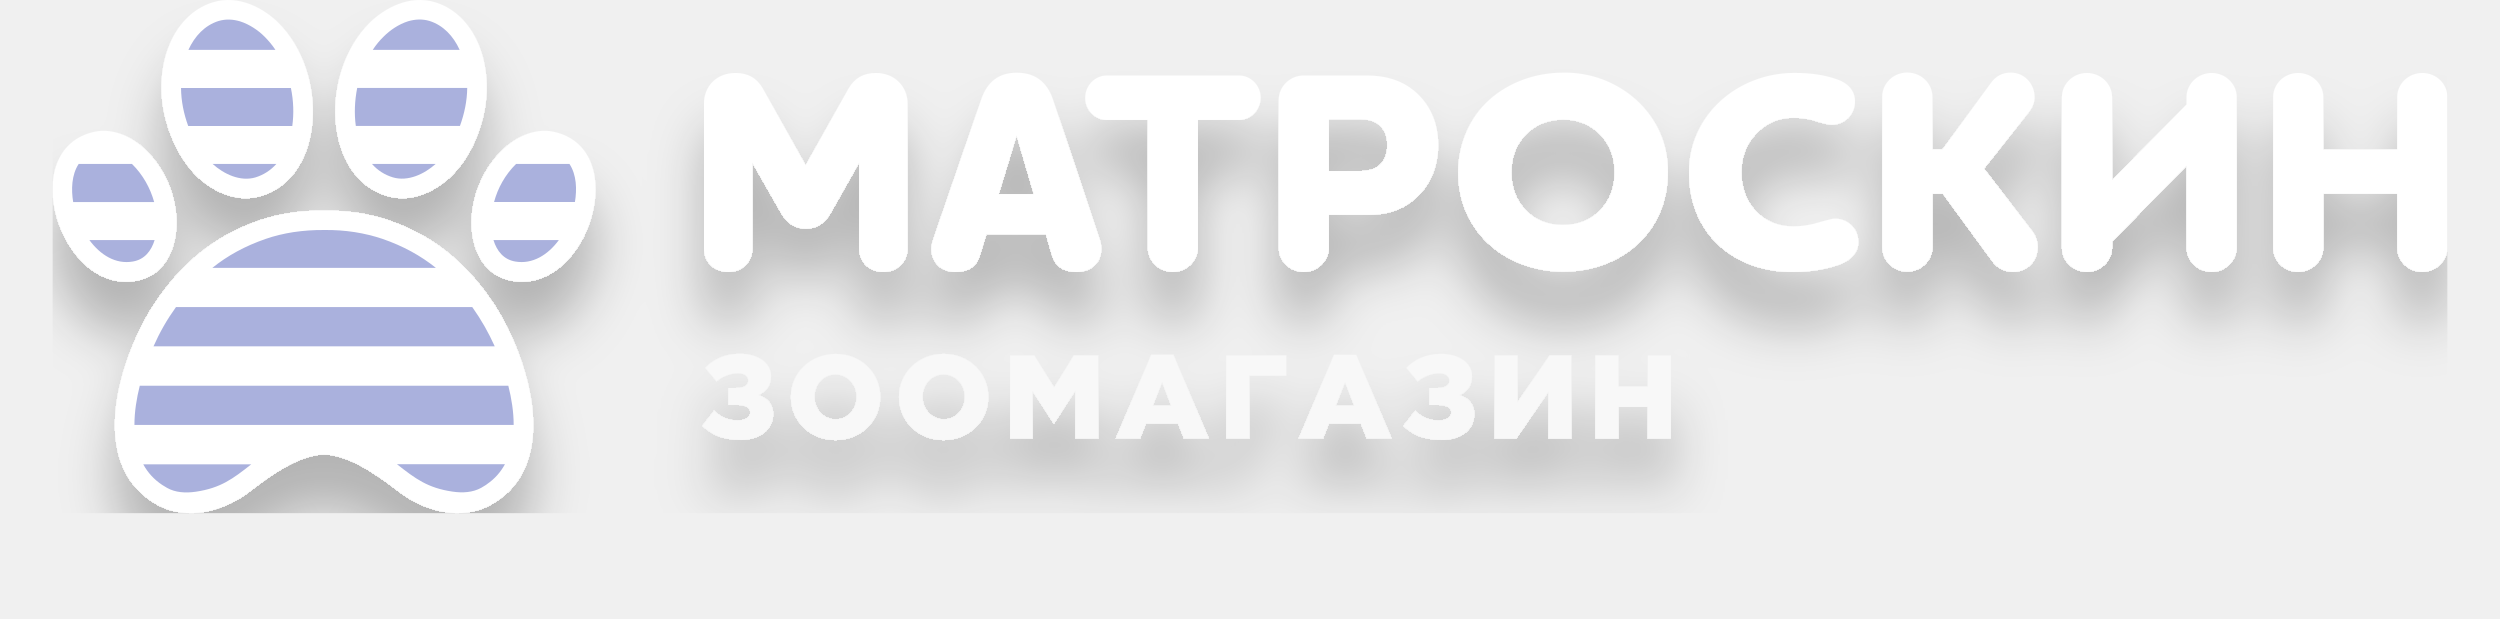
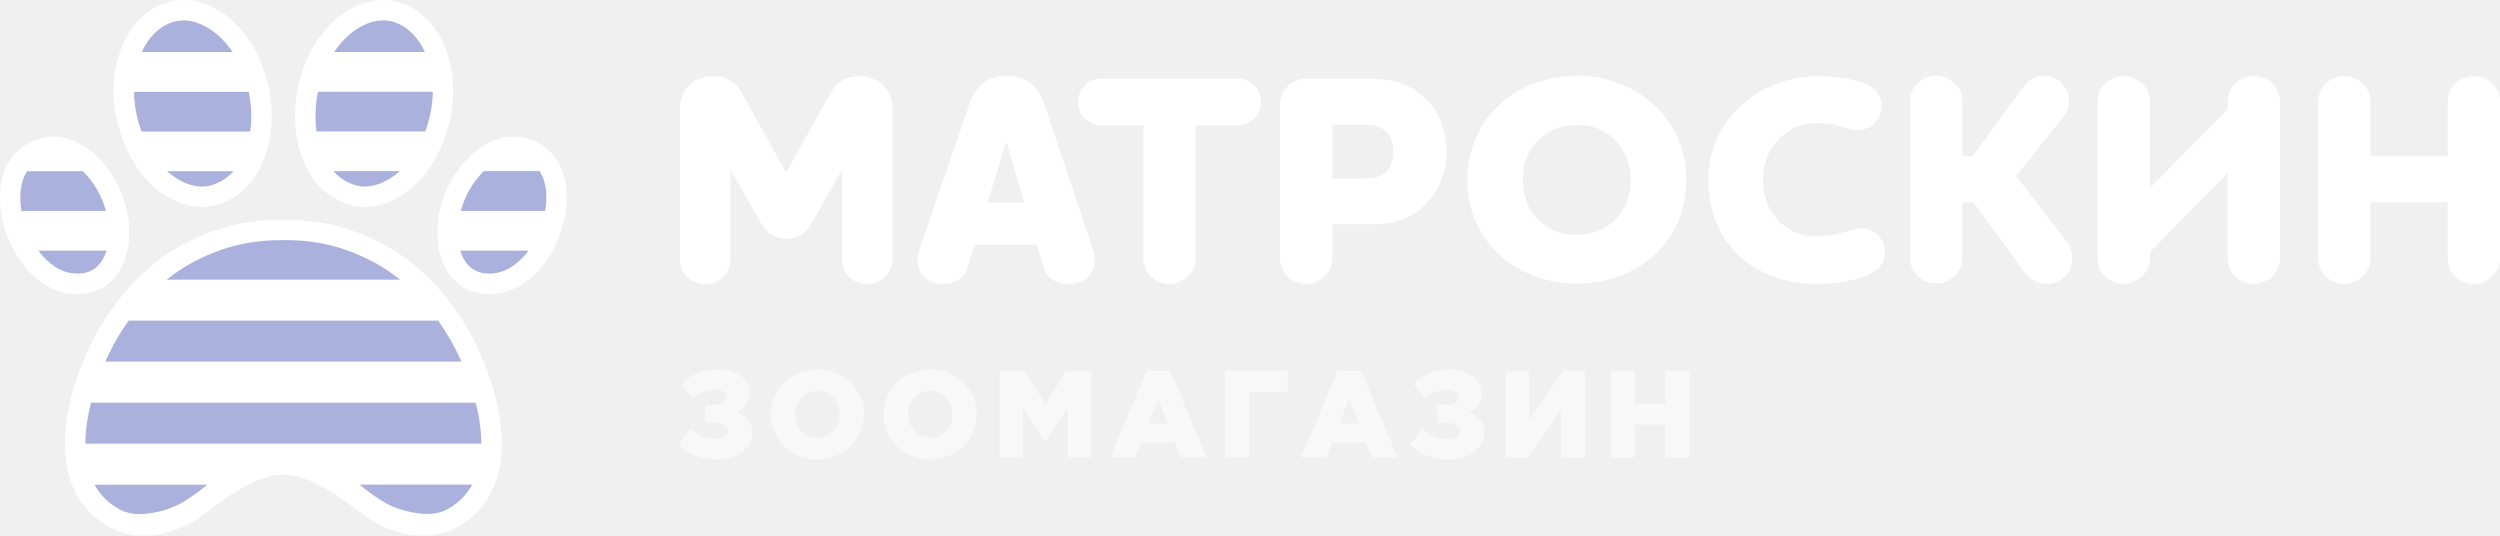
- <svg xmlns="http://www.w3.org/2000/svg" width="190" height="47" viewBox="0 0 190 47" fill="none">
-   <g clip-path="url(#clip0_105_2268)" filter="url(#filter0_d_105_2268)">
-     <path fill-rule="evenodd" clip-rule="evenodd" d="M24.625 16.008C22.95 15.985 21.253 16.222 19.718 16.752C16.188 17.977 13.776 20.043 11.751 23.068C9.245 26.83 6.332 35.254 11.977 38.373C14.197 39.598 17.001 38.895 19.018 37.317C21.035 35.739 23.007 34.548 24.628 34.548C26.25 34.548 28.222 35.739 30.251 37.317C32.268 38.895 35.06 39.598 37.28 38.373C42.925 35.25 40.012 26.826 37.506 23.068C35.489 20.043 33.081 17.977 29.547 16.752C28 16.218 26.314 15.985 24.628 16.008H24.625ZM42.056 10.011C48.126 11.299 44.724 22.366 38.898 21.343C35.09 20.671 34.77 14.614 38.3 11.288C39.079 10.552 40.528 9.691 42.056 10.011ZM33.096 0.181C36.328 1.192 37.672 5.377 36.659 9.116C36.2 10.83 35.391 12.31 34.311 13.366C33.288 14.366 31.41 15.497 29.427 14.899C24.553 13.441 24.286 5.505 28.113 1.714C29.201 0.65 31.101 -0.439 33.096 0.181ZM7.205 10.011C1.135 11.299 4.53 22.366 10.351 21.343C14.159 20.671 14.479 14.614 10.961 11.288C10.182 10.552 8.722 9.691 7.205 10.011ZM16.165 0.181C12.933 1.192 11.589 5.377 12.602 9.116C13.061 10.83 13.87 12.31 14.938 13.366C15.962 14.366 17.851 15.497 19.834 14.899C24.7 13.441 24.975 5.505 21.136 1.714C20.06 0.65 18.148 -0.439 16.165 0.181Z" fill="white" />
-     <path fill-rule="evenodd" clip-rule="evenodd" d="M11.752 18.244H6.792C7.624 19.371 8.787 20.107 10.1 19.875C10.984 19.724 11.496 19.074 11.752 18.244ZM37.503 18.244H42.474C41.643 19.371 40.468 20.107 39.155 19.875C38.271 19.724 37.759 19.074 37.503 18.244ZM34.933 3.788H28.329C28.573 3.416 28.852 3.074 29.172 2.766C29.631 2.308 30.282 1.849 31.016 1.616C31.527 1.466 32.092 1.425 32.649 1.594C33.684 1.924 34.451 2.732 34.933 3.788ZM34.956 9.571H27.042C26.914 8.643 26.955 7.655 27.147 6.685H35.509C35.498 7.677 35.294 8.636 34.956 9.571ZM43.694 15.354H37.548C37.827 14.309 38.38 13.287 39.223 12.457H43.276C43.829 13.287 43.852 14.407 43.694 15.354ZM28.268 12.457H33.112C32.257 13.223 31.012 13.821 29.857 13.479C29.228 13.287 28.694 12.945 28.268 12.457ZM33.134 20.359H16.136C17.288 19.431 18.62 18.698 20.2 18.154C20.851 17.928 21.555 17.759 22.293 17.642C23.083 17.526 23.862 17.473 24.618 17.481H24.641C25.409 17.47 26.188 17.522 26.966 17.642C27.704 17.759 28.408 17.932 29.066 18.154C30.647 18.698 31.968 19.431 33.13 20.359H33.134ZM37.605 26.323H11.666C12.136 25.259 12.689 24.29 13.374 23.339H35.893C36.566 24.286 37.119 25.255 37.601 26.323H37.605ZM39.046 32.297H10.217C10.217 31.297 10.379 30.283 10.623 29.314H38.632C38.877 30.283 39.039 31.294 39.039 32.297H39.046ZM30.173 35.281H38.376C38.056 35.867 37.609 36.389 37.01 36.795C36.988 36.817 36.969 36.829 36.946 36.847C36.796 36.945 36.668 37.017 36.574 37.073C35.934 37.426 35.166 37.479 34.387 37.362C32.498 37.084 31.573 36.382 30.173 35.284V35.281ZM14.322 3.792H20.934C20.689 3.42 20.4 3.078 20.091 2.77C19.632 2.312 18.97 1.853 18.236 1.62C17.724 1.47 17.171 1.428 16.603 1.598C15.568 1.928 14.8 2.736 14.319 3.792H14.322ZM14.3 9.575H22.214C22.342 8.647 22.311 7.659 22.108 6.689H13.758C13.769 7.681 13.961 8.639 14.303 9.575H14.3ZM5.566 15.358H11.718C11.428 14.313 10.875 13.291 10.032 12.461H5.979C5.434 13.291 5.404 14.411 5.562 15.358H5.566ZM21.002 12.461H16.159C17.013 13.227 18.251 13.825 19.414 13.483C20.031 13.291 20.565 12.949 21.002 12.461ZM19.094 35.288H10.887C11.24 35.938 11.718 36.449 12.328 36.855C12.478 36.953 12.606 37.024 12.7 37.081C13.329 37.434 14.097 37.486 14.887 37.37C16.765 37.092 17.702 36.389 19.09 35.292L19.094 35.288Z" fill="#AAB1DD" />
-     <path d="M53.504 18.893C53.504 19.874 54.242 20.671 55.34 20.671C56.439 20.671 57.177 19.87 57.177 18.893V12.355L59.386 16.222C59.845 16.999 60.473 17.383 61.252 17.383C62.031 17.383 62.66 16.999 63.107 16.222L65.294 12.355V18.893C65.294 19.874 66.05 20.671 67.108 20.671C68.218 20.671 68.974 19.87 68.974 18.893V7.88C68.974 6.561 67.981 5.546 66.573 5.546C65.636 5.546 64.951 5.93 64.492 6.73L61.23 12.565L57.974 6.73C57.527 5.93 56.834 5.546 55.905 5.546C54.452 5.546 53.504 6.557 53.504 7.88V18.893ZM70.784 18.916C70.784 19.896 71.499 20.674 72.609 20.674C73.58 20.674 74.209 20.257 74.465 19.419L74.965 17.8H79.488L79.959 19.419C80.203 20.22 80.843 20.674 81.784 20.674C82.905 20.674 83.703 19.983 83.703 18.916C83.703 18.683 83.662 18.427 83.552 18.115L80 7.508C79.552 6.196 78.634 5.527 77.279 5.527C75.925 5.527 75.052 6.2 74.593 7.508L70.954 18.115C70.848 18.424 70.784 18.679 70.784 18.916ZM77.26 10.277L78.574 14.752H75.898L77.264 10.277H77.26ZM82.476 7.421C82.476 8.357 83.221 9.116 84.121 9.116H87.237V18.829C87.237 19.851 88.102 20.671 89.137 20.671C90.172 20.671 91.045 19.806 91.045 18.829V9.116H94.161C95.045 9.116 95.805 8.361 95.805 7.421C95.805 6.482 95.049 5.738 94.161 5.738H84.124C83.229 5.738 82.48 6.493 82.48 7.421H82.476ZM97.186 18.829C97.186 19.851 98.052 20.671 99.087 20.671C100.122 20.671 100.995 19.806 100.995 18.829V16.327H103.983C105.337 16.327 106.447 15.985 107.309 15.293C108.547 14.358 109.304 12.821 109.304 11.032C109.304 9.244 108.611 7.838 107.46 6.888C106.553 6.132 105.36 5.738 103.877 5.738H99.087C98.052 5.738 97.186 6.557 97.186 7.602V18.829ZM100.995 9.071H103.395C103.941 9.071 104.344 9.176 104.675 9.39C105.164 9.71 105.431 10.255 105.431 11.032C105.431 11.81 105.164 12.396 104.652 12.693C104.321 12.896 103.915 13.001 103.395 13.001H100.995V9.071ZM110.82 13.107C110.82 17.646 114.489 20.648 118.798 20.648C123.107 20.648 126.757 17.728 126.757 13.107C126.832 8.631 122.96 5.437 118.798 5.524C116.653 5.524 114.647 6.279 113.198 7.579C111.746 8.868 110.82 10.882 110.82 13.107ZM118.798 9.09C119.949 9.09 120.879 9.473 121.613 10.228C122.35 10.983 122.712 11.934 122.712 13.103C122.712 14.271 122.35 15.222 121.613 15.977C120.875 16.733 119.927 17.097 118.775 17.097C117.624 17.097 116.694 16.736 115.961 15.977C115.227 15.218 114.862 14.264 114.862 13.103C114.862 11.942 115.223 10.983 115.961 10.228C116.698 9.473 117.658 9.09 118.798 9.09ZM128.368 13.084C128.326 17.665 131.739 20.731 136.327 20.667C137.606 20.667 138.769 20.464 139.815 20.103C140.658 19.784 141.234 19.175 141.234 18.397C141.234 17.375 140.432 16.62 139.461 16.62C139.164 16.62 138.404 16.864 137.839 17.014C137.316 17.142 136.805 17.206 136.281 17.206C135.13 17.206 134.2 16.823 133.444 16.045C132.706 15.267 132.345 14.268 132.345 13.084C132.345 11.9 132.729 10.923 133.485 10.146C134.242 9.345 135.183 8.954 136.281 8.954C136.827 8.954 137.316 9.018 137.775 9.135C138.257 9.285 138.874 9.477 139.205 9.477C140.176 9.477 140.978 8.721 140.978 7.707C140.978 6.907 140.455 6.302 139.589 6.023C138.66 5.693 137.606 5.543 136.368 5.543C132.078 5.543 128.368 8.718 128.368 13.084ZM143.055 18.803C143.055 19.825 143.921 20.644 144.955 20.644C145.99 20.644 146.863 19.78 146.863 18.803V14.722H147.665L151.409 19.844C151.816 20.378 152.339 20.663 153.009 20.663C154.066 20.663 154.864 19.844 154.864 18.777C154.864 18.307 154.694 17.849 154.352 17.447L150.777 12.813L154.126 8.605C154.457 8.21 154.627 7.805 154.627 7.391C154.627 6.358 153.848 5.516 152.813 5.516C152.203 5.516 151.703 5.772 151.319 6.294L147.639 11.352H146.86V7.346C146.86 6.335 145.994 5.512 144.952 5.512C143.909 5.512 143.051 6.332 143.051 7.346V18.796L143.055 18.803ZM156.708 18.826C156.708 19.848 157.573 20.667 158.608 20.667C159.643 20.667 160.516 19.803 160.516 18.826V18.356L166.18 12.584V18.826C166.18 19.848 167.045 20.667 168.087 20.667C169.13 20.667 169.988 19.803 169.988 18.826V7.38C169.988 6.369 169.122 5.546 168.087 5.546C167.053 5.546 166.18 6.365 166.18 7.38V7.944L160.516 13.697V7.38C160.516 6.369 159.65 5.546 158.608 5.546C157.566 5.546 156.708 6.365 156.708 7.38V18.829V18.826ZM172.761 18.826C172.761 19.848 173.627 20.667 174.662 20.667C175.696 20.667 176.57 19.803 176.57 18.826V14.726H182.192V18.826C182.192 19.848 183.057 20.667 184.1 20.667C185.142 20.667 186 19.803 186 18.826V7.38C186 6.369 185.157 5.546 184.1 5.546C183.042 5.546 182.192 6.365 182.192 7.38V11.363H176.57V7.38C176.57 6.369 175.704 5.546 174.662 5.546C173.619 5.546 172.761 6.365 172.761 7.38V18.829V18.826Z" fill="white" />
-     <path opacity="0.5" d="M56.254 33.435C57.8 33.435 58.76 32.605 58.76 31.473C58.76 30.684 58.289 30.237 57.65 30.023C58.203 29.756 58.598 29.332 58.598 28.584C58.598 27.603 57.638 26.889 56.231 26.889C55.027 26.889 54.203 27.348 53.597 27.953L54.462 28.975C54.857 28.621 55.538 28.358 56.084 28.358C56.573 28.358 56.874 28.584 56.874 28.911C56.874 29.238 56.618 29.486 55.99 29.486H55.35V30.774H56.001C56.694 30.774 57.014 31 57.014 31.338C57.014 31.676 56.694 31.954 56.054 31.954C55.309 31.954 54.722 31.657 54.274 31.21L53.367 32.371C54.071 32.988 54.82 33.427 56.257 33.427L56.254 33.435ZM63.486 33.446C65.439 33.446 66.899 31.977 66.899 30.166C66.899 28.355 65.458 26.897 63.509 26.897C61.559 26.897 60.107 28.355 60.107 30.166C60.107 31.977 61.548 33.446 63.49 33.446H63.486ZM63.509 31.868C62.549 31.868 61.898 31.068 61.898 30.162C61.898 29.256 62.538 28.456 63.486 28.456C64.435 28.456 65.108 29.256 65.108 30.162C65.108 31.068 64.468 31.868 63.509 31.868ZM71.712 33.446C73.654 33.446 75.114 31.977 75.114 30.166C75.114 28.355 73.673 26.897 71.724 26.897C69.774 26.897 68.322 28.355 68.322 30.166C68.322 31.977 69.763 33.446 71.712 33.446ZM71.724 31.868C70.775 31.868 70.113 31.068 70.113 30.162C70.113 29.256 70.753 28.456 71.712 28.456C72.672 28.456 73.334 29.256 73.334 30.162C73.334 31.068 72.695 31.868 71.724 31.868ZM76.759 33.318H78.467V29.719L80.078 32.169H80.112L81.722 29.696V33.318H83.461V27.013H81.617L80.112 29.452L78.606 27.013H76.763V33.318H76.759ZM84.801 33.318H86.637L87.096 32.191H89.527L89.986 33.318H91.864L89.177 26.972H87.491L84.804 33.318H84.801ZM87.608 30.838L88.323 29.038L89.015 30.838H87.608ZM93.196 33.318H94.946V28.546H97.742V27.013H93.196V33.318ZM98.702 33.318H100.546L100.993 32.191H103.424L103.883 33.318H105.761L103.074 26.972H101.388L98.702 33.318ZM101.509 30.838L102.224 29.038L102.928 30.838H101.509ZM109.539 33.439C111.086 33.439 112.046 32.608 112.046 31.477C112.046 30.688 111.575 30.241 110.936 30.027C111.489 29.76 111.873 29.335 111.873 28.588C111.873 27.607 110.924 26.893 109.517 26.893C108.313 26.893 107.489 27.351 106.883 27.956L107.748 28.978C108.143 28.625 108.824 28.362 109.37 28.362C109.852 28.362 110.16 28.588 110.16 28.915C110.16 29.241 109.904 29.489 109.265 29.489H108.625V30.778H109.287C109.98 30.778 110.3 31.004 110.3 31.342C110.3 31.68 109.98 31.958 109.329 31.958C108.584 31.958 108.008 31.661 107.556 31.214L106.649 32.375C107.342 32.992 108.102 33.431 109.539 33.431V33.439ZM113.604 33.322H115.237L117.679 29.775V33.322H119.406V27.017H117.773L115.331 30.564V27.017H113.604V33.322ZM121.25 33.322H123V30.925H125.239V33.322H126.989V27.017H125.239V29.38H123V27.017H121.25V33.322Z" fill="white" />
+ <svg xmlns="http://www.w3.org/2000/svg" width="182" height="39" viewBox="0 0 182 39" fill="none">
+   <g clip-path="url(#clip0_105_2268)">
+     <path fill-rule="evenodd" clip-rule="evenodd" d="M20.625 16.008C18.95 15.985 17.253 16.222 15.718 16.752C12.188 17.977 9.776 20.043 7.751 23.068C5.245 26.83 2.332 35.254 7.977 38.373C10.197 39.598 13.001 38.895 15.018 37.317C17.035 35.739 19.007 34.548 20.628 34.548C22.25 34.548 24.222 35.739 26.251 37.317C28.268 38.895 31.06 39.598 33.28 38.373C38.925 35.25 36.012 26.826 33.506 23.068C31.489 20.043 29.081 17.977 25.547 16.752C24 16.218 22.314 15.985 20.628 16.008H20.625ZM38.056 10.011C44.126 11.299 40.724 22.366 34.898 21.343C31.09 20.671 30.77 14.614 34.3 11.288C35.079 10.552 36.528 9.691 38.056 10.011ZM29.096 0.181C32.328 1.192 33.672 5.377 32.659 9.116C32.2 10.83 31.391 12.31 30.311 13.366C29.288 14.366 27.41 15.497 25.427 14.899C20.553 13.441 20.286 5.505 24.113 1.714C25.201 0.65 27.101 -0.439 29.096 0.181ZM3.205 10.011C-2.865 11.299 0.53 22.366 6.351 21.343C10.159 20.671 10.479 14.614 6.961 11.288C6.182 10.552 4.722 9.691 3.205 10.011ZM12.165 0.181C8.933 1.192 7.589 5.377 8.602 9.116C9.061 10.83 9.87 12.31 10.938 13.366C11.962 14.366 13.851 15.497 15.834 14.899C20.7 13.441 20.975 5.505 17.136 1.714C16.06 0.65 14.148 -0.439 12.165 0.181Z" fill="white" />
+     <path fill-rule="evenodd" clip-rule="evenodd" d="M7.752 18.244H2.792C3.624 19.371 4.787 20.107 6.1 19.875C6.984 19.724 7.496 19.074 7.752 18.244ZM33.503 18.244H38.474C37.643 19.371 36.468 20.107 35.155 19.875C34.271 19.724 33.759 19.074 33.503 18.244ZM30.933 3.788H24.329C24.573 3.416 24.852 3.074 25.172 2.766C25.631 2.308 26.282 1.849 27.016 1.616C27.527 1.466 28.092 1.425 28.649 1.594C29.684 1.924 30.451 2.732 30.933 3.788ZM30.956 9.571H23.042C22.914 8.643 22.955 7.655 23.147 6.685H31.509C31.497 7.677 31.294 8.636 30.956 9.571ZM39.694 15.354H33.548C33.827 14.309 34.38 13.287 35.223 12.457H39.276C39.829 13.287 39.852 14.407 39.694 15.354ZM24.268 12.457H29.112C28.257 13.223 27.012 13.821 25.857 13.479C25.228 13.287 24.694 12.945 24.268 12.457ZM29.134 20.359H12.136C13.288 19.431 14.62 18.698 16.2 18.154C16.851 17.928 17.555 17.759 18.293 17.642C19.083 17.526 19.862 17.473 20.618 17.481H20.641C21.409 17.47 22.188 17.522 22.966 17.642C23.704 17.759 24.408 17.932 25.066 18.154C26.647 18.698 27.968 19.431 29.13 20.359H29.134ZM33.605 26.323H7.666C8.136 25.259 8.689 24.29 9.374 23.339H31.893C32.566 24.286 33.119 25.255 33.601 26.323H33.605ZM35.046 32.297H6.217C6.217 31.297 6.379 30.283 6.623 29.314H34.632C34.877 30.283 35.039 31.294 35.039 32.297H35.046ZM26.173 35.281H34.376C34.056 35.867 33.609 36.389 33.01 36.795C32.988 36.817 32.969 36.829 32.946 36.847C32.796 36.945 32.668 37.017 32.574 37.073C31.934 37.426 31.166 37.479 30.387 37.362C28.498 37.084 27.573 36.382 26.173 35.284V35.281ZM10.322 3.792H16.934C16.689 3.42 16.4 3.078 16.091 2.77C15.632 2.312 14.97 1.853 14.236 1.62C13.724 1.47 13.171 1.428 12.603 1.598C11.568 1.928 10.8 2.736 10.319 3.792H10.322ZM10.3 9.575H18.214C18.342 8.647 18.311 7.659 18.108 6.689H9.758C9.769 7.681 9.961 8.639 10.303 9.575H10.3ZM1.566 15.358H7.718C7.428 14.313 6.875 13.291 6.032 12.461H1.979C1.434 13.291 1.404 14.411 1.562 15.358H1.566ZM17.002 12.461H12.159C13.013 13.227 14.251 13.825 15.414 13.483C16.031 13.291 16.565 12.949 17.002 12.461ZM15.094 35.288H6.887C7.24 35.938 7.718 36.449 8.328 36.855C8.478 36.953 8.606 37.024 8.7 37.081C9.329 37.434 10.097 37.486 10.887 37.37C12.765 37.092 13.702 36.389 15.09 35.292L15.094 35.288Z" fill="#AAB1DD" />
+     <path d="M49.504 18.893C49.504 19.874 50.242 20.671 51.34 20.671C52.439 20.671 53.177 19.87 53.177 18.893V12.355L55.386 16.222C55.845 16.999 56.473 17.383 57.252 17.383C58.031 17.383 58.66 16.999 59.107 16.222L61.294 12.355V18.893C61.294 19.874 62.05 20.671 63.108 20.671C64.218 20.671 64.974 19.87 64.974 18.893V7.88C64.974 6.561 63.981 5.546 62.573 5.546C61.636 5.546 60.951 5.93 60.492 6.73L57.23 12.565L53.974 6.73C53.527 5.93 52.834 5.546 51.905 5.546C50.452 5.546 49.504 6.557 49.504 7.88V18.893ZM66.784 18.916C66.784 19.896 67.499 20.674 68.609 20.674C69.58 20.674 70.209 20.257 70.465 19.419L70.965 17.8H75.488L75.959 19.419C76.203 20.22 76.843 20.674 77.784 20.674C78.905 20.674 79.703 19.983 79.703 18.916C79.703 18.683 79.662 18.427 79.552 18.115L76 7.508C75.552 6.196 74.634 5.527 73.279 5.527C71.925 5.527 71.052 6.2 70.593 7.508L66.954 18.115C66.848 18.424 66.784 18.679 66.784 18.916ZM73.26 10.277L74.574 14.752H71.898L73.264 10.277H73.26ZM78.476 7.421C78.476 8.357 79.221 9.116 80.121 9.116H83.237V18.829C83.237 19.851 84.102 20.671 85.137 20.671C86.172 20.671 87.045 19.806 87.045 18.829V9.116H90.161C91.045 9.116 91.805 8.361 91.805 7.421C91.805 6.482 91.049 5.738 90.161 5.738H80.124C79.229 5.738 78.48 6.493 78.48 7.421H78.476ZM93.186 18.829C93.186 19.851 94.052 20.671 95.087 20.671C96.121 20.671 96.995 19.806 96.995 18.829V16.327H99.983C101.337 16.327 102.447 15.985 103.309 15.293C104.547 14.358 105.304 12.821 105.304 11.032C105.304 9.244 104.611 7.838 103.46 6.888C102.553 6.132 101.36 5.738 99.877 5.738H95.087C94.052 5.738 93.186 6.557 93.186 7.602V18.829ZM96.995 9.071H99.395C99.941 9.071 100.344 9.176 100.675 9.39C101.164 9.71 101.431 10.255 101.431 11.032C101.431 11.81 101.164 12.396 100.652 12.693C100.321 12.896 99.915 13.001 99.395 13.001H96.995V9.071ZM106.82 13.107C106.82 17.646 110.489 20.648 114.798 20.648C119.107 20.648 122.757 17.728 122.757 13.107C122.832 8.631 118.96 5.437 114.798 5.524C112.653 5.524 110.647 6.279 109.198 7.579C107.746 8.868 106.82 10.882 106.82 13.107ZM114.798 9.09C115.949 9.09 116.879 9.473 117.613 10.228C118.35 10.983 118.712 11.934 118.712 13.103C118.712 14.271 118.35 15.222 117.613 15.977C116.875 16.733 115.927 17.097 114.775 17.097C113.624 17.097 112.694 16.736 111.961 15.977C111.227 15.218 110.862 14.264 110.862 13.103C110.862 11.942 111.223 10.983 111.961 10.228C112.698 9.473 113.658 9.09 114.798 9.09ZM124.368 13.084C124.326 17.665 127.739 20.731 132.327 20.667C133.606 20.667 134.769 20.464 135.815 20.103C136.658 19.784 137.234 19.175 137.234 18.397C137.234 17.375 136.432 16.62 135.461 16.62C135.164 16.62 134.404 16.864 133.839 17.014C133.316 17.142 132.805 17.206 132.281 17.206C131.13 17.206 130.2 16.823 129.444 16.045C128.706 15.267 128.345 14.268 128.345 13.084C128.345 11.9 128.729 10.923 129.485 10.146C130.242 9.345 131.183 8.954 132.281 8.954C132.827 8.954 133.316 9.018 133.775 9.135C134.257 9.285 134.874 9.477 135.205 9.477C136.176 9.477 136.978 8.721 136.978 7.707C136.978 6.907 136.455 6.302 135.589 6.023C134.66 5.693 133.606 5.543 132.368 5.543C128.078 5.543 124.368 8.718 124.368 13.084ZM139.055 18.803C139.055 19.825 139.921 20.644 140.955 20.644C141.99 20.644 142.863 19.78 142.863 18.803V14.722H143.665L147.409 19.844C147.816 20.378 148.339 20.663 149.009 20.663C150.066 20.663 150.864 19.844 150.864 18.777C150.864 18.307 150.694 17.849 150.352 17.447L146.777 12.813L150.126 8.605C150.457 8.21 150.627 7.805 150.627 7.391C150.627 6.358 149.848 5.516 148.813 5.516C148.203 5.516 147.703 5.772 147.319 6.294L143.639 11.352H142.86V7.346C142.86 6.335 141.994 5.512 140.952 5.512C139.909 5.512 139.051 6.332 139.051 7.346V18.796L139.055 18.803ZM152.708 18.826C152.708 19.848 153.573 20.667 154.608 20.667C155.643 20.667 156.516 19.803 156.516 18.826V18.356L162.18 12.584V18.826C162.18 19.848 163.045 20.667 164.087 20.667C165.13 20.667 165.988 19.803 165.988 18.826V7.38C165.988 6.369 165.122 5.546 164.087 5.546C163.053 5.546 162.18 6.365 162.18 7.38V7.944L156.516 13.697V7.38C156.516 6.369 155.65 5.546 154.608 5.546C153.566 5.546 152.708 6.365 152.708 7.38V18.829V18.826ZM168.761 18.826C168.761 19.848 169.627 20.667 170.662 20.667C171.696 20.667 172.57 19.803 172.57 18.826V14.726H178.192V18.826C178.192 19.848 179.057 20.667 180.1 20.667C181.142 20.667 182 19.803 182 18.826V7.38C182 6.369 181.157 5.546 180.1 5.546C179.042 5.546 178.192 6.365 178.192 7.38V11.363H172.57V7.38C172.57 6.369 171.704 5.546 170.662 5.546C169.619 5.546 168.761 6.365 168.761 7.38V18.829V18.826Z" fill="white" />
+     <path opacity="0.5" d="M52.254 33.435C53.8 33.435 54.76 32.605 54.76 31.473C54.76 30.684 54.289 30.237 53.65 30.023C54.203 29.756 54.598 29.332 54.598 28.584C54.598 27.603 53.638 26.889 52.231 26.889C51.027 26.889 50.203 27.348 49.597 27.953L50.462 28.975C50.857 28.621 51.538 28.358 52.084 28.358C52.573 28.358 52.874 28.584 52.874 28.911C52.874 29.238 52.618 29.486 51.99 29.486H51.35V30.774H52.001C52.694 30.774 53.014 31 53.014 31.338C53.014 31.676 52.694 31.954 52.054 31.954C51.309 31.954 50.722 31.657 50.274 31.21L49.367 32.371C50.071 32.988 50.82 33.427 52.257 33.427L52.254 33.435ZM59.486 33.446C61.439 33.446 62.899 31.977 62.899 30.166C62.899 28.355 61.458 26.897 59.509 26.897C57.559 26.897 56.107 28.355 56.107 30.166C56.107 31.977 57.548 33.446 59.49 33.446H59.486ZM59.509 31.868C58.549 31.868 57.898 31.068 57.898 30.162C57.898 29.256 58.538 28.456 59.486 28.456C60.435 28.456 61.108 29.256 61.108 30.162C61.108 31.068 60.468 31.868 59.509 31.868ZM67.712 33.446C69.654 33.446 71.114 31.977 71.114 30.166C71.114 28.355 69.673 26.897 67.724 26.897C65.774 26.897 64.322 28.355 64.322 30.166C64.322 31.977 65.763 33.446 67.712 33.446ZM67.724 31.868C66.775 31.868 66.113 31.068 66.113 30.162C66.113 29.256 66.753 28.456 67.712 28.456C68.672 28.456 69.334 29.256 69.334 30.162C69.334 31.068 68.695 31.868 67.724 31.868ZM72.759 33.318H74.467V29.719L76.078 32.169H76.112L77.722 29.696V33.318H79.461V27.013H77.617L76.112 29.452L74.606 27.013H72.763V33.318H72.759ZM80.801 33.318H82.637L83.096 32.191H85.527L85.986 33.318H87.864L85.177 26.972H83.491L80.804 33.318H80.801ZM83.608 30.838L84.323 29.038L85.015 30.838H83.608ZM89.196 33.318H90.946V28.546H93.742V27.013H89.196V33.318ZM94.702 33.318H96.546L96.993 32.191H99.424L99.883 33.318H101.761L99.074 26.972H97.388L94.702 33.318ZM97.509 30.838L98.224 29.038L98.928 30.838H97.509ZM105.539 33.439C107.086 33.439 108.046 32.608 108.046 31.477C108.046 30.688 107.575 30.241 106.936 30.027C107.489 29.76 107.873 29.335 107.873 28.588C107.873 27.607 106.924 26.893 105.517 26.893C104.313 26.893 103.489 27.351 102.883 27.956L103.748 28.978C104.143 28.625 104.824 28.362 105.37 28.362C105.852 28.362 106.16 28.588 106.16 28.915C106.16 29.241 105.904 29.489 105.265 29.489H104.625V30.778H105.287C105.98 30.778 106.3 31.004 106.3 31.342C106.3 31.68 105.98 31.958 105.329 31.958C104.584 31.958 104.008 31.661 103.556 31.214L102.649 32.375C103.342 32.992 104.102 33.431 105.539 33.431V33.439ZM109.604 33.322H111.237L113.679 29.775V33.322H115.406V27.017H113.773L111.331 30.564V27.017H109.604V33.322ZM117.25 33.322H119V30.925H121.239V33.322H122.989V27.017H121.239V29.38H119V27.017H117.25V33.322Z" fill="white" />
  </g>
  <defs>
-     <filter id="filter0_d_105_2268" x="0" y="0" width="190" height="47" filterUnits="userSpaceOnUse" color-interpolation-filters="sRGB">
-       <feFlood flood-opacity="0" result="BackgroundImageFix" />
-       <feColorMatrix in="SourceAlpha" type="matrix" values="0 0 0 0 0 0 0 0 0 0 0 0 0 0 0 0 0 0 127 0" result="hardAlpha" />
-       <feOffset dy="4" />
-       <feGaussianBlur stdDeviation="2" />
-       <feComposite in2="hardAlpha" operator="out" />
-       <feColorMatrix type="matrix" values="0 0 0 0 0 0 0 0 0 0 0 0 0 0 0 0 0 0 0.25 0" />
-       <feBlend mode="normal" in2="BackgroundImageFix" result="effect1_dropShadow_105_2268" />
-       <feBlend mode="normal" in="SourceGraphic" in2="effect1_dropShadow_105_2268" result="shape" />
-     </filter>
    <clipPath id="clip0_105_2268">
-       <rect width="182" height="39" fill="white" transform="translate(4)" />
+       <rect width="182" height="39" fill="white" />
    </clipPath>
  </defs>
</svg>
